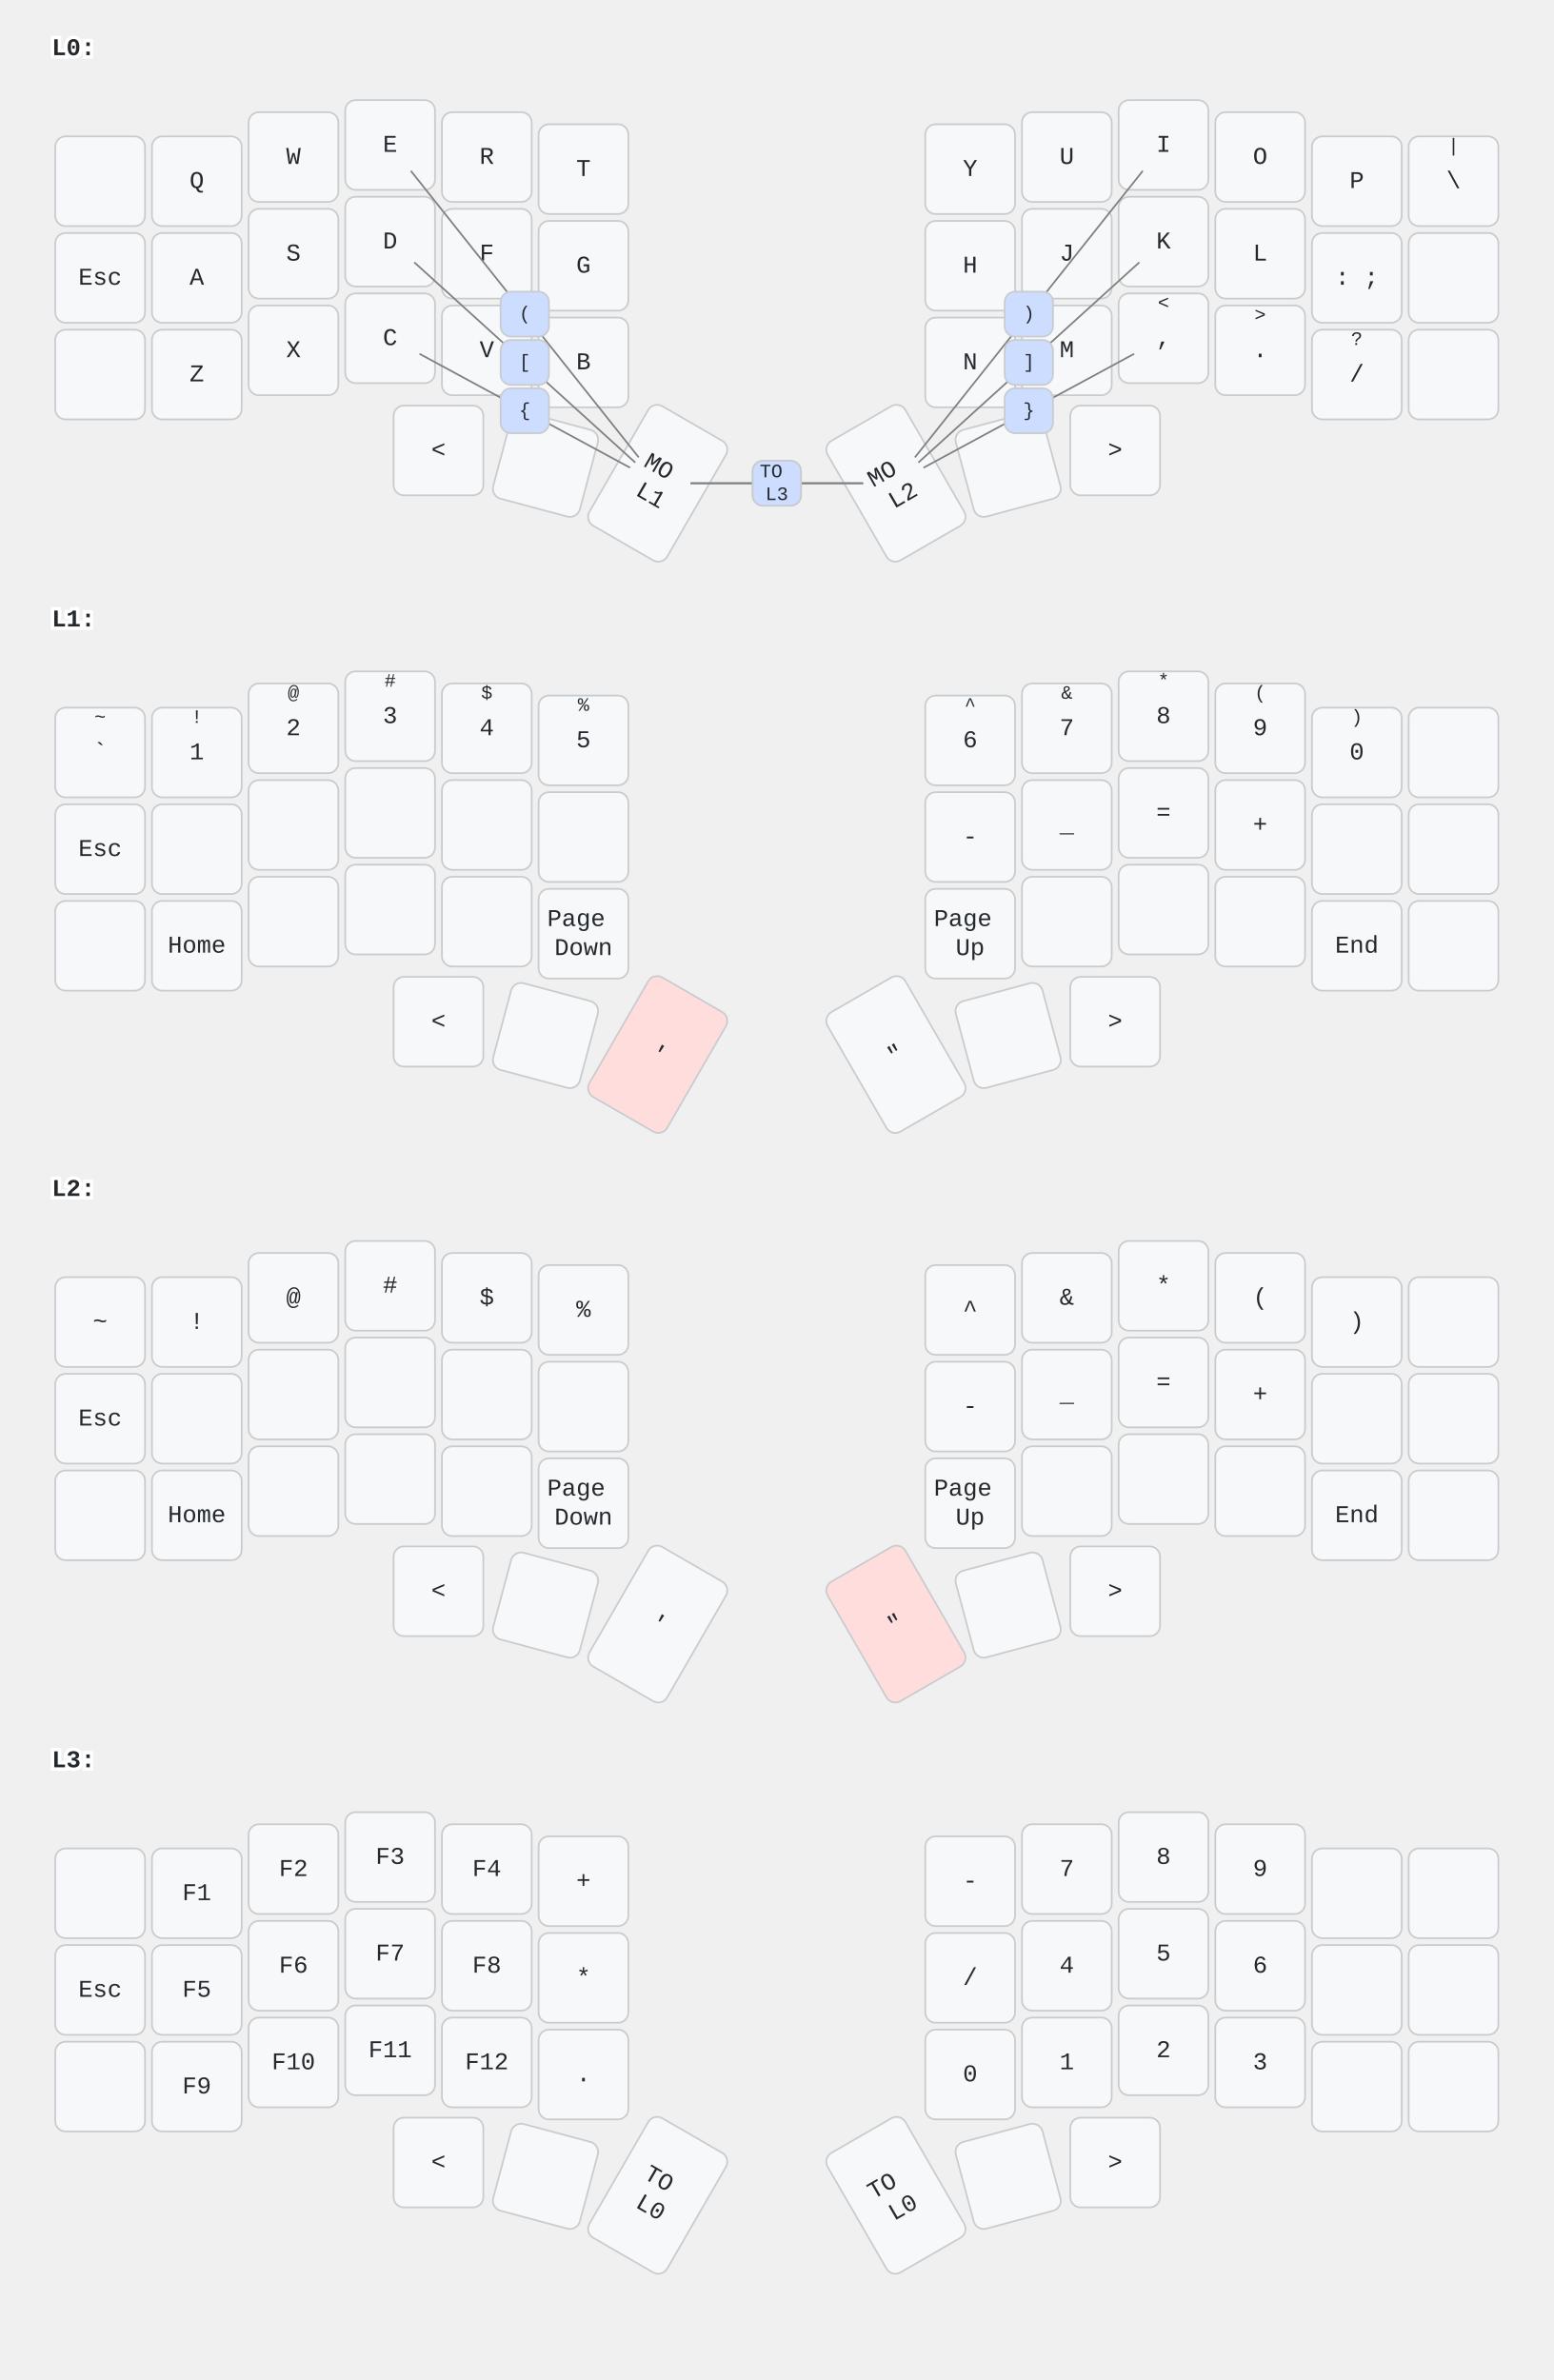
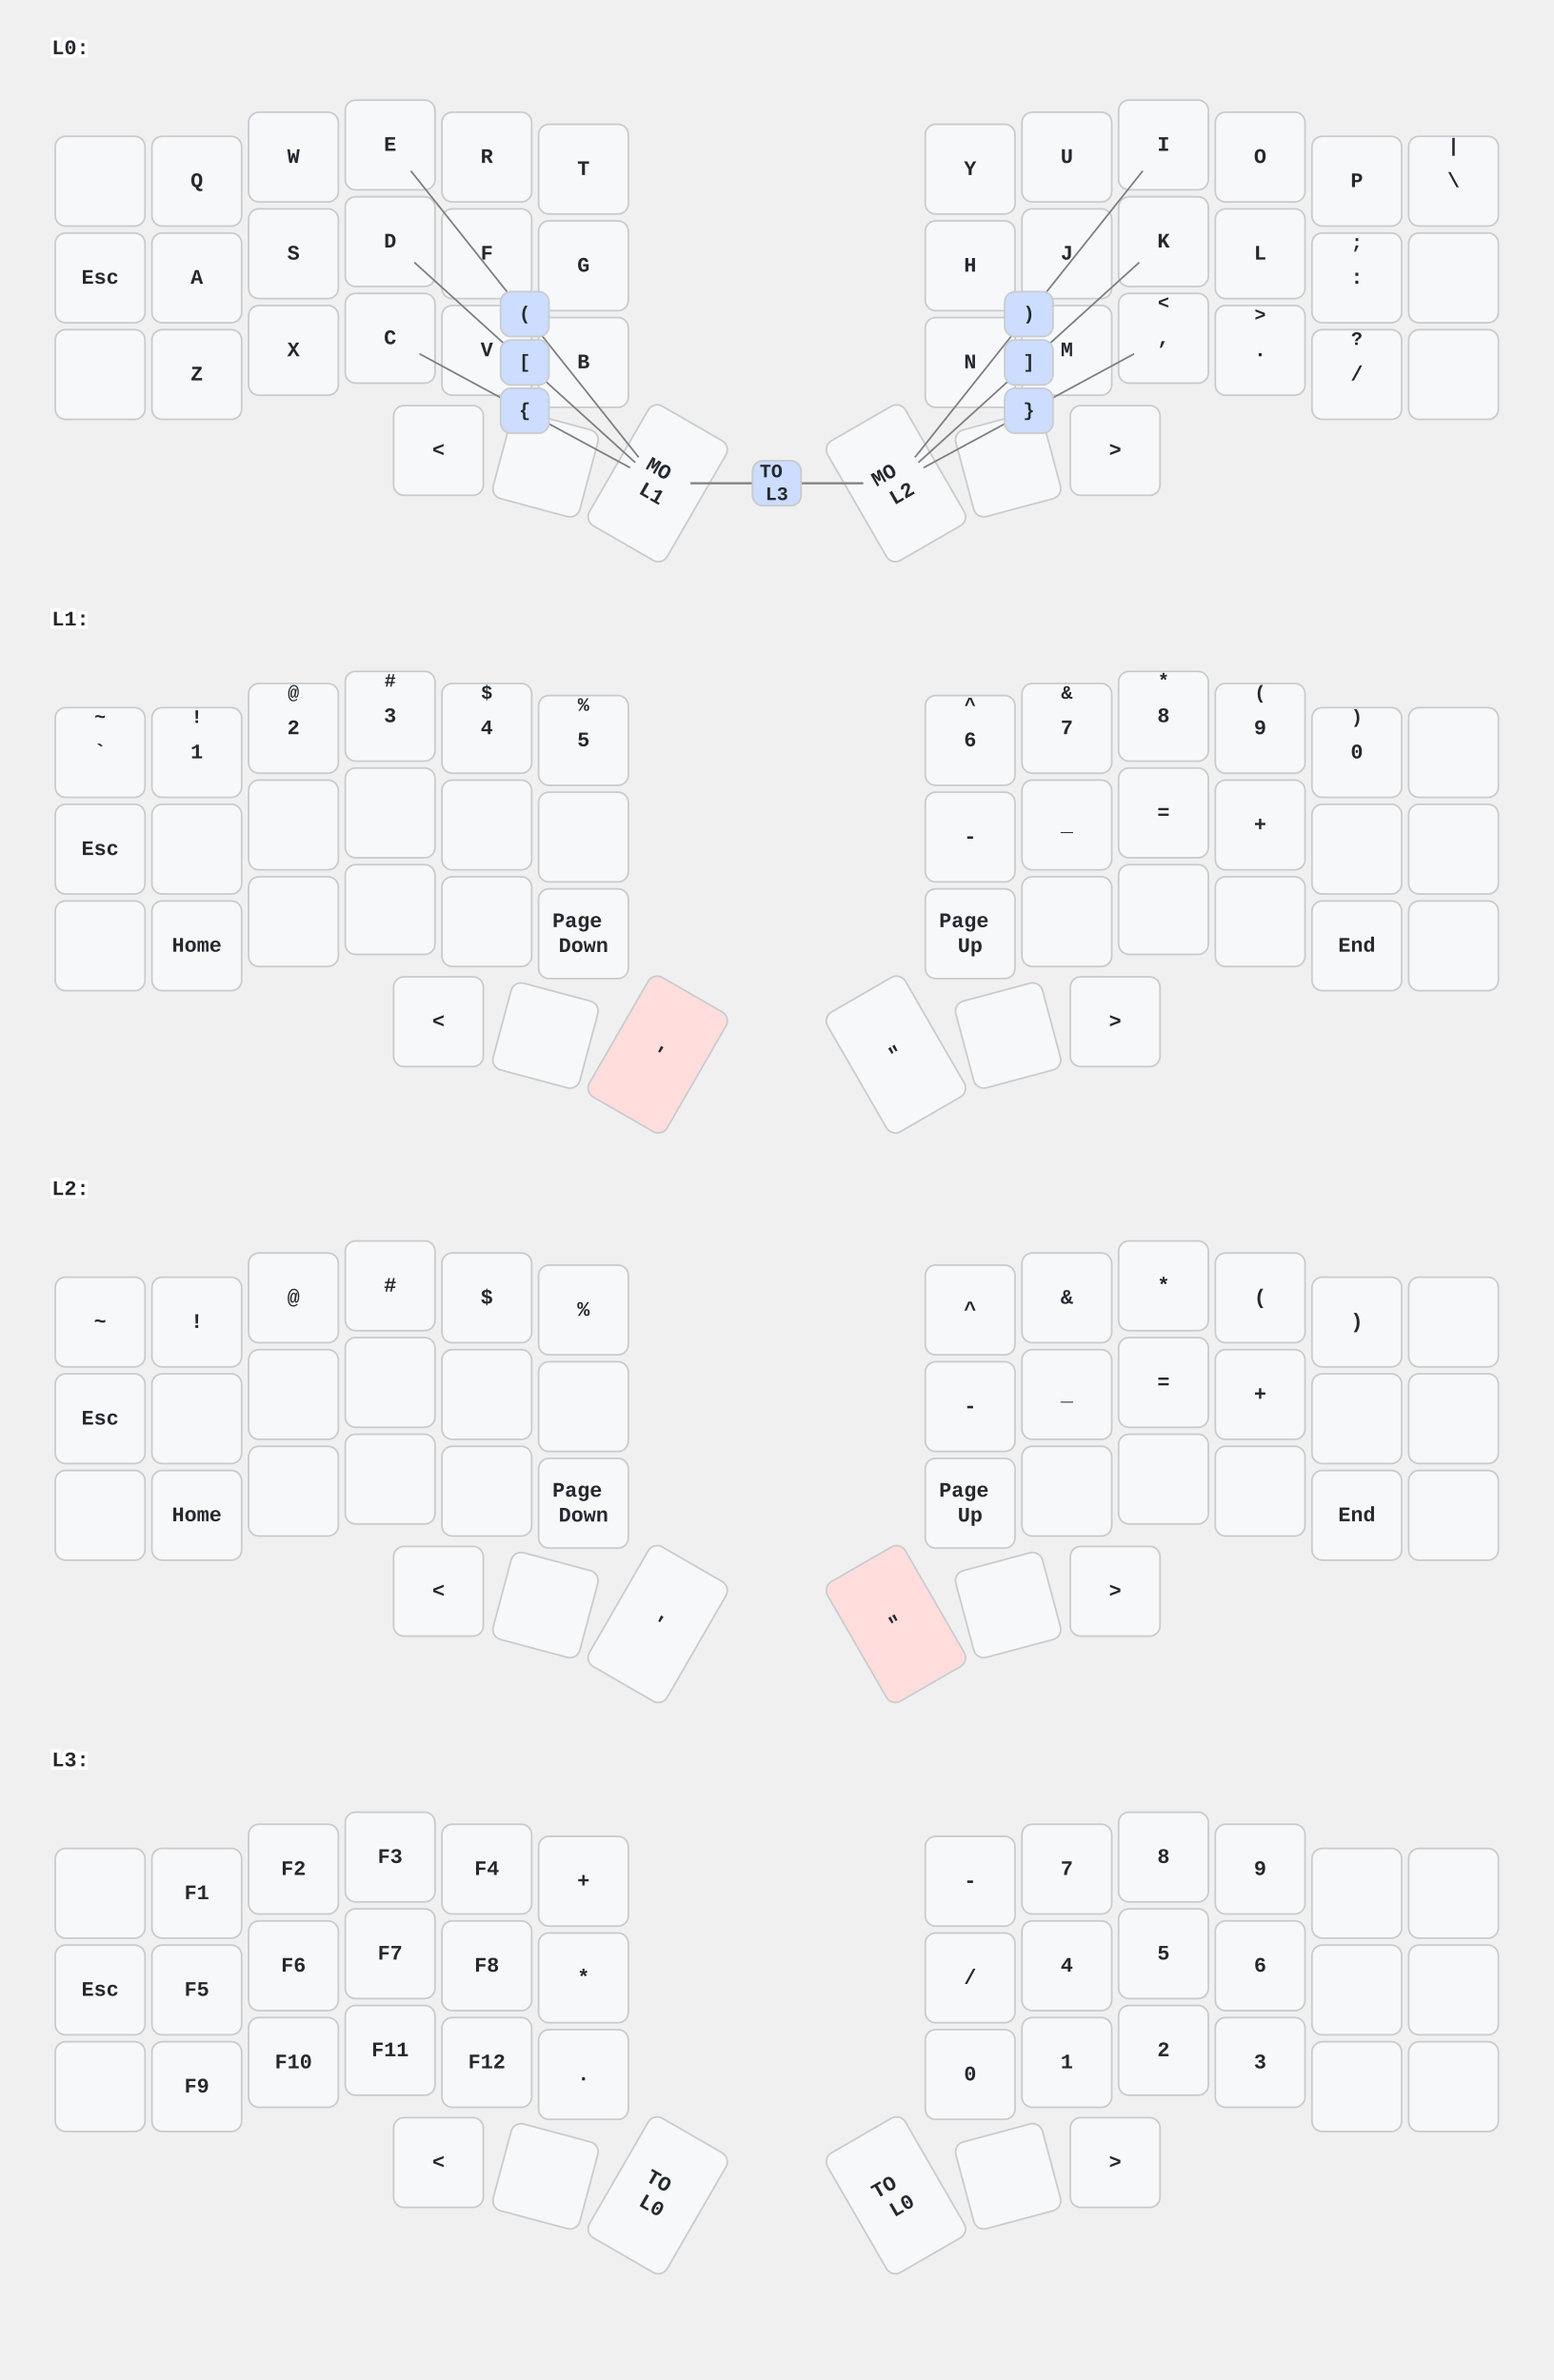
<svg xmlns="http://www.w3.org/2000/svg" xmlns:xlink="http://www.w3.org/1999/xlink" width="900" height="1379" viewBox="0 0 900 1379" class="keymap">
  <defs>/* start glyphs */
<svg id="mdi.apple-keyboard-command">
      <svg viewBox="0 0 24 24">
        <path d="M6,2A4,4 0 0,1 10,6V8H14V6A4,4 0 0,1 18,2A4,4 0 0,1 22,6A4,4 0 0,1 18,10H16V14H18A4,4 0 0,1 22,18A4,4 0 0,1 18,22A4,4 0 0,1 14,18V16H10V18A4,4 0 0,1 6,22A4,4 0 0,1 2,18A4,4 0 0,1 6,14H8V10H6A4,4 0 0,1 2,6A4,4 0 0,1 6,2M16,18A2,2 0 0,0 18,20A2,2 0 0,0 20,18A2,2 0 0,0 18,16H16V18M14,10H10V14H14V10M6,16A2,2 0 0,0 4,18A2,2 0 0,0 6,20A2,2 0 0,0 8,18V16H6M8,6A2,2 0 0,0 6,4A2,2 0 0,0 4,6A2,2 0 0,0 6,8H8V6M18,8A2,2 0 0,0 20,6A2,2 0 0,0 18,4A2,2 0 0,0 16,6V8H18Z" />
      </svg>
    </svg>
    <svg id="mdi.apple-keyboard-control">
      <svg viewBox="0 0 24 24">
        <path d="M19.78,11.78L18.36,13.19L12,6.83L5.64,13.19L4.22,11.78L12,4L19.78,11.78Z" />
      </svg>
    </svg>
    <svg id="mdi.apple-keyboard-option">
      <svg viewBox="0 0 24 24">
        <path d="M3,4H9.11L16.15,18H21V20H14.88L7.84,6H3V4M14,4H21V6H14V4Z" />
      </svg>
    </svg>
    <svg id="mdi.apple-keyboard-shift">
      <svg viewBox="0 0 24 24">
        <path d="M15,18V12H17.17L12,6.83L6.83,12H9V18H15M12,4L22,14H17V20H7V14H2L12,4Z" />
      </svg>
    </svg>
    <svg id="mdi.arrow-down">
      <svg viewBox="0 0 24 24">
        <path d="M11,4H13V16L18.5,10.5L19.92,11.92L12,19.84L4.08,11.92L5.5,10.5L11,16V4Z" />
      </svg>
    </svg>
    <svg id="mdi.arrow-left">
      <svg viewBox="0 0 24 24">
        <path d="M20,11V13H8L13.5,18.5L12.08,19.92L4.16,12L12.08,4.08L13.5,5.5L8,11H20Z" />
      </svg>
    </svg>
    <svg id="mdi.arrow-right">
      <svg viewBox="0 0 24 24">
        <path d="M4,11V13H16L10.5,18.5L11.92,19.92L19.84,12L11.92,4.08L10.5,5.5L16,11H4Z" />
      </svg>
    </svg>
    <svg id="mdi.arrow-up">
      <svg viewBox="0 0 24 24">
        <path d="M13,20H11V8L5.5,13.5L4.08,12.08L12,4.16L19.92,12.08L18.5,13.5L13,8V20Z" />
      </svg>
    </svg>
    <svg id="mdi.backspace-outline">
      <svg viewBox="0 0 24 24">
        <path d="M19,15.59L17.59,17L14,13.41L10.41,17L9,15.59L12.59,12L9,8.41L10.41,7L14,10.59L17.59,7L19,8.41L15.41,12L19,15.59M22,3A2,2 0 0,1 24,5V19A2,2 0 0,1 22,21H7C6.31,21 5.77,20.64 5.41,20.11L0,12L5.41,3.88C5.77,3.35 6.31,3 7,3H22M22,5H7L2.28,12L7,19H22V5Z" />
      </svg>
    </svg>
    <svg id="mdi.keyboard-return">
      <svg viewBox="0 0 24 24">
        <path d="M19,7V11H5.83L9.41,7.41L8,6L2,12L8,18L9.41,16.58L5.83,13H21V7H19Z" />
      </svg>
    </svg>
    <svg id="mdi.keyboard-space">
      <svg viewBox="0 0 24 24">
        <path d="M3 15H5V19H19V15H21V19C21 20.1 20.1 21 19 21H5C3.9 21 3 20.1 3 19V15Z" />
      </svg>
    </svg>
    <svg id="mdi.keyboard-tab">
      <svg viewBox="0 0 24 24">
        <path d="M20,18H22V6H20M11.59,7.41L15.17,11H1V13H15.17L11.59,16.58L13,18L19,12L13,6L11.59,7.41Z" />
      </svg>
    </svg>
  </defs>/* end glyphs */
<style>/* inherit to force styles through use tags */
svg path {
    fill: inherit;
}

/* font and background color specifications */
svg.keymap {
    font-family: SFMono-Regular,Consolas,Liberation Mono,Menlo,monospace;
    font-size: 14px;
    font-kerning: normal;
    text-rendering: optimizeLegibility;
    fill: #24292e;
}

/* default key styling */
rect.key {
    fill: #f6f8fa;
}

rect.key, rect.combo {
    stroke: #c9cccf;
    stroke-width: 1;
}

/* default key side styling, only used is draw_key_sides is set */
rect.side {
    filter: brightness(90%);
}

/* color accent for combo boxes */
rect.combo, rect.combo-separate {
    fill: #cdf;
}

/* color accent for held keys */
rect.held, rect.combo.held {
    fill: #fdd;
}

/* color accent for ghost (optional) keys */
rect.ghost, rect.combo.ghost {
    stroke-dasharray: 4, 4;
    stroke-width: 2;
}

text {
    text-anchor: middle;
    dominant-baseline: middle;
}

/* styling for layer labels */
text.label {
    font-weight: bold;
    text-anchor: start;
    stroke: white;
    stroke-width: 4;
    paint-order: stroke;
}

/* styling for optional footer */
text.footer {
    text-anchor: end;
    dominant-baseline: auto;
    stroke: white;
    stroke-width: 4;
    paint-order: stroke;
}

/* styling for combo tap, and key non-tap label text */
text.combo, text.hold, text.shifted, text.left, text.right {
    font-size: 11px;
}

text.hold {
    text-anchor: middle;
    dominant-baseline: auto;
}

text.shifted {
    text-anchor: middle;
    dominant-baseline: hanging;
}

text.left {
    text-anchor: start;
}

text.right {
    text-anchor: end;
}

text.layer-activator {
    text-decoration: underline;
}

/* styling for hold/shifted label text in combo box */
text.combo.hold, text.combo.shifted, text.combo.left, text.combo.right {
    font-size: 8px;
}

/* lighter symbol for transparent keys */
text.trans {
    fill: #7b7e81;
}

/* styling for combo dendrons */
path.combo {
    stroke-width: 1;
    stroke: gray;
    fill: none;
}

/* Start Tabler Icons Cleanup */
/* cannot use height/width with glyphs */
.icon-tabler &gt; path {
    fill: inherit;
    stroke: inherit;
    stroke-width: 2;
}
/* hide tabler's default box */
.icon-tabler &gt; path[stroke="none"][fill="none"] {
    visibility: hidden;
}
/* End Tabler Icons Cleanup */

@media (prefers-color-scheme: dark) {
svg.keymap { fill: #d1d6db; }
rect.key { fill: #3f4750; }
rect.key, rect.combo { stroke: #60666c; }
rect.combo, rect.combo-separate { fill: #1f3d7a; }
rect.held, rect.combo.held { fill: #854747; }
text.label, text.footer { stroke: black; }
text.trans { fill: #7e8184; }
path.combo { stroke: #7f7f7f; }

}
- svg.keymap { background-color: #FFF; }</style>
+ /* For default styles, see: https://github.com/caksoylar/keymap-drawer/blob/main/keymap_drawer/config.py#L85 */
+ 
+ svg.keymap {
+   font-family: Ubuntu Mono, Inconsolata, Consolas, Liberation Mono, Menlo, monospace;
+   font-size: 12px;
+   font-weight: bold;
+   text-rendering: optimizeLegibility;
+   background-color: #FFF;
+ }
+ </style>
  <g transform="translate(30, 0)" class="layer-L0">
    <text x="0" y="28" class="label" id="L0">L0:</text>
    <g transform="translate(0, 56)">
      <g transform="translate(28, 49)" class="key keypos-0">
        <rect rx="6" ry="6" x="-26" y="-26" width="52" height="52" class="key" />
        <use href="#mdi.keyboard-tab" xlink:href="#mdi.keyboard-tab" x="-10" y="-10" height="20" width="20.0" class="key tap glyph mdi.keyboard-tab" />
      </g>
      <g transform="translate(84, 49)" class="key keypos-1">
        <rect rx="6" ry="6" x="-26" y="-26" width="52" height="52" class="key" />
        <text x="0" y="0" class="key tap">Q</text>
      </g>
      <g transform="translate(140, 35)" class="key keypos-2">
        <rect rx="6" ry="6" x="-26" y="-26" width="52" height="52" class="key" />
        <text x="0" y="0" class="key tap">W</text>
      </g>
      <g transform="translate(196, 28)" class="key keypos-3">
        <rect rx="6" ry="6" x="-26" y="-26" width="52" height="52" class="key" />
        <text x="0" y="0" class="key tap">E</text>
      </g>
      <g transform="translate(252, 35)" class="key keypos-4">
        <rect rx="6" ry="6" x="-26" y="-26" width="52" height="52" class="key" />
        <text x="0" y="0" class="key tap">R</text>
      </g>
      <g transform="translate(308, 42)" class="key keypos-5">
        <rect rx="6" ry="6" x="-26" y="-26" width="52" height="52" class="key" />
        <text x="0" y="0" class="key tap">T</text>
      </g>
      <g transform="translate(532, 42)" class="key keypos-6">
        <rect rx="6" ry="6" x="-26" y="-26" width="52" height="52" class="key" />
        <text x="0" y="0" class="key tap">Y</text>
      </g>
      <g transform="translate(588, 35)" class="key keypos-7">
        <rect rx="6" ry="6" x="-26" y="-26" width="52" height="52" class="key" />
        <text x="0" y="0" class="key tap">U</text>
      </g>
      <g transform="translate(644, 28)" class="key keypos-8">
        <rect rx="6" ry="6" x="-26" y="-26" width="52" height="52" class="key" />
        <text x="0" y="0" class="key tap">I</text>
      </g>
      <g transform="translate(700, 35)" class="key keypos-9">
        <rect rx="6" ry="6" x="-26" y="-26" width="52" height="52" class="key" />
        <text x="0" y="0" class="key tap">O</text>
      </g>
      <g transform="translate(756, 49)" class="key keypos-10">
        <rect rx="6" ry="6" x="-26" y="-26" width="52" height="52" class="key" />
        <text x="0" y="0" class="key tap">P</text>
      </g>
      <g transform="translate(812, 49)" class="key keypos-11">
        <rect rx="6" ry="6" x="-26" y="-26" width="52" height="52" class="key" />
        <text x="0" y="0" class="key tap">\</text>
        <text x="0" y="-23" class="key shifted">|</text>
      </g>
      <g transform="translate(28, 105)" class="key keypos-12">
        <rect rx="6" ry="6" x="-26" y="-26" width="52" height="52" class="key" />
        <text x="0" y="0" class="key tap">Esc</text>
      </g>
      <g transform="translate(84, 105)" class="key keypos-13">
        <rect rx="6" ry="6" x="-26" y="-26" width="52" height="52" class="key" />
        <text x="0" y="0" class="key tap">A</text>
        <use href="#mdi.apple-keyboard-option" xlink:href="#mdi.apple-keyboard-option" x="-6" y="11" height="12" width="12.0" class="key hold glyph mdi.apple-keyboard-option" />
      </g>
      <g transform="translate(140, 91)" class="key keypos-14">
        <rect rx="6" ry="6" x="-26" y="-26" width="52" height="52" class="key" />
        <text x="0" y="0" class="key tap">S</text>
        <use href="#mdi.apple-keyboard-command" xlink:href="#mdi.apple-keyboard-command" x="-6" y="11" height="12" width="12.0" class="key hold glyph mdi.apple-keyboard-command" />
      </g>
      <g transform="translate(196, 84)" class="key keypos-15">
        <rect rx="6" ry="6" x="-26" y="-26" width="52" height="52" class="key" />
        <text x="0" y="0" class="key tap">D</text>
        <use href="#mdi.apple-keyboard-control" xlink:href="#mdi.apple-keyboard-control" x="-6" y="11" height="12" width="12.0" class="key hold glyph mdi.apple-keyboard-control" />
      </g>
      <g transform="translate(252, 91)" class="key keypos-16">
        <rect rx="6" ry="6" x="-26" y="-26" width="52" height="52" class="key" />
        <text x="0" y="0" class="key tap">F</text>
        <use href="#mdi.apple-keyboard-shift" xlink:href="#mdi.apple-keyboard-shift" x="-6" y="11" height="12" width="12.0" class="key hold glyph mdi.apple-keyboard-shift" />
      </g>
      <g transform="translate(308, 98)" class="key keypos-17">
        <rect rx="6" ry="6" x="-26" y="-26" width="52" height="52" class="key" />
        <text x="0" y="0" class="key tap">G</text>
      </g>
      <g transform="translate(532, 98)" class="key keypos-18">
        <rect rx="6" ry="6" x="-26" y="-26" width="52" height="52" class="key" />
        <text x="0" y="0" class="key tap">H</text>
      </g>
      <g transform="translate(588, 91)" class="key keypos-19">
        <rect rx="6" ry="6" x="-26" y="-26" width="52" height="52" class="key" />
        <text x="0" y="0" class="key tap">J</text>
        <use href="#mdi.apple-keyboard-shift" xlink:href="#mdi.apple-keyboard-shift" x="-6" y="11" height="12" width="12.0" class="key hold glyph mdi.apple-keyboard-shift" />
      </g>
      <g transform="translate(644, 84)" class="key keypos-20">
        <rect rx="6" ry="6" x="-26" y="-26" width="52" height="52" class="key" />
        <text x="0" y="0" class="key tap">K</text>
        <use href="#mdi.apple-keyboard-control" xlink:href="#mdi.apple-keyboard-control" x="-6" y="11" height="12" width="12.0" class="key hold glyph mdi.apple-keyboard-control" />
      </g>
      <g transform="translate(700, 91)" class="key keypos-21">
        <rect rx="6" ry="6" x="-26" y="-26" width="52" height="52" class="key" />
        <text x="0" y="0" class="key tap">L</text>
        <use href="#mdi.apple-keyboard-command" xlink:href="#mdi.apple-keyboard-command" x="-6" y="11" height="12" width="12.0" class="key hold glyph mdi.apple-keyboard-command" />
      </g>
      <g transform="translate(756, 105)" class="key keypos-22">
        <rect rx="6" ry="6" x="-26" y="-26" width="52" height="52" class="key" />
-         <text x="0" y="0" class="key tap">: ;</text>
+         <text x="0" y="0" class="key tap">:</text>
        <use href="#mdi.apple-keyboard-option" xlink:href="#mdi.apple-keyboard-option" x="-6" y="11" height="12" width="12.0" class="key hold glyph mdi.apple-keyboard-option" />
+         <text x="0" y="-23" class="key shifted">;</text>
      </g>
      <g transform="translate(812, 105)" class="key keypos-23">
        <rect rx="6" ry="6" x="-26" y="-26" width="52" height="52" class="key" />
        <use href="#mdi.keyboard-return" xlink:href="#mdi.keyboard-return" x="-10" y="-10" height="20" width="20.0" class="key tap glyph mdi.keyboard-return" />
      </g>
      <g transform="translate(28, 161)" class="key keypos-24">
        <rect rx="6" ry="6" x="-26" y="-26" width="52" height="52" class="key" />
      </g>
      <g transform="translate(84, 161)" class="key keypos-25">
        <rect rx="6" ry="6" x="-26" y="-26" width="52" height="52" class="key" />
        <text x="0" y="0" class="key tap">Z</text>
      </g>
      <g transform="translate(140, 147)" class="key keypos-26">
        <rect rx="6" ry="6" x="-26" y="-26" width="52" height="52" class="key" />
        <text x="0" y="0" class="key tap">X</text>
      </g>
      <g transform="translate(196, 140)" class="key keypos-27">
        <rect rx="6" ry="6" x="-26" y="-26" width="52" height="52" class="key" />
        <text x="0" y="0" class="key tap">C</text>
      </g>
      <g transform="translate(252, 147)" class="key keypos-28">
        <rect rx="6" ry="6" x="-26" y="-26" width="52" height="52" class="key" />
        <text x="0" y="0" class="key tap">V</text>
      </g>
      <g transform="translate(308, 154)" class="key keypos-29">
        <rect rx="6" ry="6" x="-26" y="-26" width="52" height="52" class="key" />
        <text x="0" y="0" class="key tap">B</text>
      </g>
      <g transform="translate(532, 154)" class="key keypos-30">
        <rect rx="6" ry="6" x="-26" y="-26" width="52" height="52" class="key" />
        <text x="0" y="0" class="key tap">N</text>
      </g>
      <g transform="translate(588, 147)" class="key keypos-31">
        <rect rx="6" ry="6" x="-26" y="-26" width="52" height="52" class="key" />
        <text x="0" y="0" class="key tap">M</text>
      </g>
      <g transform="translate(644, 140)" class="key keypos-32">
        <rect rx="6" ry="6" x="-26" y="-26" width="52" height="52" class="key" />
        <text x="0" y="0" class="key tap">,</text>
        <text x="0" y="-23" class="key shifted">&lt;</text>
      </g>
      <g transform="translate(700, 147)" class="key keypos-33">
        <rect rx="6" ry="6" x="-26" y="-26" width="52" height="52" class="key" />
        <text x="0" y="0" class="key tap">.</text>
        <text x="0" y="-23" class="key shifted">&gt;</text>
      </g>
      <g transform="translate(756, 161)" class="key keypos-34">
        <rect rx="6" ry="6" x="-26" y="-26" width="52" height="52" class="key" />
        <text x="0" y="0" class="key tap">/</text>
        <text x="0" y="-23" class="key shifted">?</text>
      </g>
      <g transform="translate(812, 161)" class="key keypos-35">
        <rect rx="6" ry="6" x="-26" y="-26" width="52" height="52" class="key" />
      </g>
      <g transform="translate(224, 205)" class="key keypos-36">
        <rect rx="6" ry="6" x="-26" y="-26" width="52" height="52" class="key" />
        <text x="0" y="0" class="key tap">&lt;</text>
      </g>
      <g transform="translate(286, 213) rotate(15.0)" class="key keypos-37">
        <rect rx="6" ry="6" x="-26" y="-26" width="52" height="52" class="key" />
        <use href="#mdi.keyboard-space" xlink:href="#mdi.keyboard-space" x="-10" y="-10" height="20" width="20.0" class="key tap glyph mdi.keyboard-space" />
      </g>
      <g transform="translate(351, 224) rotate(30.0)" class="key keypos-38">
        <rect rx="6" ry="6" x="-26" y="-40" width="52" height="80" class="key" />
        <text x="0" y="0" class="key tap">
          <tspan x="0" dy="-0.6em">MO</tspan>
          <tspan x="0" dy="1.2em">L1</tspan>
        </text>
      </g>
      <g transform="translate(489, 224) rotate(-30.0)" class="key keypos-39">
        <rect rx="6" ry="6" x="-26" y="-40" width="52" height="80" class="key" />
        <text x="0" y="0" class="key tap">
          <tspan x="0" dy="-0.6em">MO</tspan>
          <tspan x="0" dy="1.2em">L2</tspan>
        </text>
      </g>
      <g transform="translate(554, 213) rotate(-15.0)" class="key keypos-40">
        <rect rx="6" ry="6" x="-26" y="-26" width="52" height="52" class="key" />
        <use href="#mdi.backspace-outline" xlink:href="#mdi.backspace-outline" x="-10" y="-10" height="20" width="20.0" class="key tap glyph mdi.backspace-outline" />
      </g>
      <g transform="translate(616, 205)" class="key keypos-41">
        <rect rx="6" ry="6" x="-26" y="-26" width="52" height="52" class="key" />
        <text x="0" y="0" class="key tap">&gt;</text>
      </g>
      <g class="combo combopos-0">
        <path d="M420,224 l-50,0" class="combo" />
        <path d="M420,224 l50,0" class="combo" />
        <rect rx="6" ry="6" x="406" y="211" width="28" height="26" class="combo" />
        <text x="420" y="224" class="combo tap">
          <tspan x="420" dy="-0.6em">TO</tspan>
          <tspan x="420" dy="1.2em">L3</tspan>
        </text>
      </g>
      <g class="combo combopos-1">
        <path d="M274,126 l-66,-83" class="combo" />
        <path d="M274,126 l66,83" class="combo" />
        <rect rx="6" ry="6" x="260" y="113" width="28" height="26" class="combo" />
        <text x="274" y="126" class="combo tap">(</text>
      </g>
      <g class="combo combopos-2">
        <path d="M274,154 l-64,-58" class="combo" />
        <path d="M274,154 l64,58" class="combo" />
        <rect rx="6" ry="6" x="260" y="141" width="28" height="26" class="combo" />
        <text x="274" y="154" class="combo tap">[</text>
      </g>
      <g class="combo combopos-3">
        <path d="M274,182 l-61,-33" class="combo" />
        <path d="M274,182 l61,33" class="combo" />
        <rect rx="6" ry="6" x="260" y="169" width="28" height="26" class="combo" />
        <text x="274" y="182" class="combo tap">{</text>
      </g>
      <g class="combo combopos-4">
        <path d="M566,126 l66,-83" class="combo" />
        <path d="M566,126 l-66,83" class="combo" />
        <rect rx="6" ry="6" x="552" y="113" width="28" height="26" class="combo" />
        <text x="566" y="126" class="combo tap">)</text>
      </g>
      <g class="combo combopos-5">
        <path d="M566,154 l64,-58" class="combo" />
        <path d="M566,154 l-64,58" class="combo" />
        <rect rx="6" ry="6" x="552" y="141" width="28" height="26" class="combo" />
        <text x="566" y="154" class="combo tap">]</text>
      </g>
      <g class="combo combopos-6">
        <path d="M566,182 l61,-33" class="combo" />
        <path d="M566,182 l-61,33" class="combo" />
        <rect rx="6" ry="6" x="552" y="169" width="28" height="26" class="combo" />
        <text x="566" y="182" class="combo tap">}</text>
      </g>
      <g class="combo combopos-7">
        <path d="M420,224 l-50,0" class="combo" />
        <path d="M420,224 l50,0" class="combo" />
        <rect rx="6" ry="6" x="406" y="211" width="28" height="26" class="combo" />
        <text x="420" y="224" class="combo tap">
          <tspan x="420" dy="-0.6em">TO</tspan>
          <tspan x="420" dy="1.2em">L3</tspan>
        </text>
      </g>
    </g>
  </g>
  <g transform="translate(30, 331)" class="layer-L1">
    <text x="0" y="28" class="label" id="L1">L1:</text>
    <g transform="translate(0, 56)">
      <g transform="translate(28, 49)" class="key keypos-0">
        <rect rx="6" ry="6" x="-26" y="-26" width="52" height="52" class="key" />
        <text x="0" y="0" class="key tap">`</text>
        <text x="0" y="-23" class="key shifted">~</text>
      </g>
      <g transform="translate(84, 49)" class="key keypos-1">
        <rect rx="6" ry="6" x="-26" y="-26" width="52" height="52" class="key" />
        <text x="0" y="0" class="key tap">1</text>
        <text x="0" y="-23" class="key shifted">!</text>
      </g>
      <g transform="translate(140, 35)" class="key keypos-2">
        <rect rx="6" ry="6" x="-26" y="-26" width="52" height="52" class="key" />
        <text x="0" y="0" class="key tap">2</text>
        <text x="0" y="-23" class="key shifted">@</text>
      </g>
      <g transform="translate(196, 28)" class="key keypos-3">
        <rect rx="6" ry="6" x="-26" y="-26" width="52" height="52" class="key" />
        <text x="0" y="0" class="key tap">3</text>
        <text x="0" y="-23" class="key shifted">#</text>
      </g>
      <g transform="translate(252, 35)" class="key keypos-4">
        <rect rx="6" ry="6" x="-26" y="-26" width="52" height="52" class="key" />
        <text x="0" y="0" class="key tap">4</text>
        <text x="0" y="-23" class="key shifted">$</text>
      </g>
      <g transform="translate(308, 42)" class="key keypos-5">
        <rect rx="6" ry="6" x="-26" y="-26" width="52" height="52" class="key" />
        <text x="0" y="0" class="key tap">5</text>
        <text x="0" y="-23" class="key shifted">%</text>
      </g>
      <g transform="translate(532, 42)" class="key keypos-6">
        <rect rx="6" ry="6" x="-26" y="-26" width="52" height="52" class="key" />
        <text x="0" y="0" class="key tap">6</text>
        <text x="0" y="-23" class="key shifted">^</text>
      </g>
      <g transform="translate(588, 35)" class="key keypos-7">
        <rect rx="6" ry="6" x="-26" y="-26" width="52" height="52" class="key" />
        <text x="0" y="0" class="key tap">7</text>
        <text x="0" y="-23" class="key shifted">&amp;</text>
      </g>
      <g transform="translate(644, 28)" class="key keypos-8">
        <rect rx="6" ry="6" x="-26" y="-26" width="52" height="52" class="key" />
        <text x="0" y="0" class="key tap">8</text>
        <text x="0" y="-23" class="key shifted">*</text>
      </g>
      <g transform="translate(700, 35)" class="key keypos-9">
        <rect rx="6" ry="6" x="-26" y="-26" width="52" height="52" class="key" />
        <text x="0" y="0" class="key tap">9</text>
        <text x="0" y="-23" class="key shifted">(</text>
      </g>
      <g transform="translate(756, 49)" class="key keypos-10">
        <rect rx="6" ry="6" x="-26" y="-26" width="52" height="52" class="key" />
        <text x="0" y="0" class="key tap">0</text>
        <text x="0" y="-23" class="key shifted">)</text>
      </g>
      <g transform="translate(812, 49)" class="key keypos-11">
        <rect rx="6" ry="6" x="-26" y="-26" width="52" height="52" class="key" />
      </g>
      <g transform="translate(28, 105)" class="key keypos-12">
        <rect rx="6" ry="6" x="-26" y="-26" width="52" height="52" class="key" />
        <text x="0" y="0" class="key tap">Esc</text>
      </g>
      <g transform="translate(84, 105)" class="key keypos-13">
        <rect rx="6" ry="6" x="-26" y="-26" width="52" height="52" class="key" />
      </g>
      <g transform="translate(140, 91)" class="key keypos-14">
        <rect rx="6" ry="6" x="-26" y="-26" width="52" height="52" class="key" />
        <use href="#mdi.arrow-left" xlink:href="#mdi.arrow-left" x="-10" y="-10" height="20" width="20.0" class="key tap glyph mdi.arrow-left" />
      </g>
      <g transform="translate(196, 84)" class="key keypos-15">
        <rect rx="6" ry="6" x="-26" y="-26" width="52" height="52" class="key" />
        <use href="#mdi.arrow-up" xlink:href="#mdi.arrow-up" x="-10" y="-10" height="20" width="20.0" class="key tap glyph mdi.arrow-up" />
      </g>
      <g transform="translate(252, 91)" class="key keypos-16">
        <rect rx="6" ry="6" x="-26" y="-26" width="52" height="52" class="key" />
        <use href="#mdi.arrow-right" xlink:href="#mdi.arrow-right" x="-10" y="-10" height="20" width="20.0" class="key tap glyph mdi.arrow-right" />
      </g>
      <g transform="translate(308, 98)" class="key keypos-17">
        <rect rx="6" ry="6" x="-26" y="-26" width="52" height="52" class="key" />
      </g>
      <g transform="translate(532, 98)" class="key keypos-18">
        <rect rx="6" ry="6" x="-26" y="-26" width="52" height="52" class="key" />
        <text x="0" y="0" class="key tap">-</text>
      </g>
      <g transform="translate(588, 91)" class="key keypos-19">
        <rect rx="6" ry="6" x="-26" y="-26" width="52" height="52" class="key" />
        <text x="0" y="0" class="key tap">_</text>
      </g>
      <g transform="translate(644, 84)" class="key keypos-20">
        <rect rx="6" ry="6" x="-26" y="-26" width="52" height="52" class="key" />
        <text x="0" y="0" class="key tap">=</text>
      </g>
      <g transform="translate(700, 91)" class="key keypos-21">
        <rect rx="6" ry="6" x="-26" y="-26" width="52" height="52" class="key" />
        <text x="0" y="0" class="key tap">+</text>
      </g>
      <g transform="translate(756, 105)" class="key keypos-22">
        <rect rx="6" ry="6" x="-26" y="-26" width="52" height="52" class="key" />
      </g>
      <g transform="translate(812, 105)" class="key keypos-23">
        <rect rx="6" ry="6" x="-26" y="-26" width="52" height="52" class="key" />
        <use href="#mdi.keyboard-return" xlink:href="#mdi.keyboard-return" x="-10" y="-10" height="20" width="20.0" class="key tap glyph mdi.keyboard-return" />
      </g>
      <g transform="translate(28, 161)" class="key keypos-24">
        <rect rx="6" ry="6" x="-26" y="-26" width="52" height="52" class="key" />
      </g>
      <g transform="translate(84, 161)" class="key keypos-25">
        <rect rx="6" ry="6" x="-26" y="-26" width="52" height="52" class="key" />
        <text x="0" y="0" class="key tap">Home</text>
      </g>
      <g transform="translate(140, 147)" class="key keypos-26">
        <rect rx="6" ry="6" x="-26" y="-26" width="52" height="52" class="key" />
      </g>
      <g transform="translate(196, 140)" class="key keypos-27">
        <rect rx="6" ry="6" x="-26" y="-26" width="52" height="52" class="key" />
        <use href="#mdi.arrow-down" xlink:href="#mdi.arrow-down" x="-10" y="-10" height="20" width="20.0" class="key tap glyph mdi.arrow-down" />
      </g>
      <g transform="translate(252, 147)" class="key keypos-28">
        <rect rx="6" ry="6" x="-26" y="-26" width="52" height="52" class="key" />
      </g>
      <g transform="translate(308, 154)" class="key keypos-29">
        <rect rx="6" ry="6" x="-26" y="-26" width="52" height="52" class="key" />
        <text x="0" y="0" class="key tap">
          <tspan x="0" dy="-0.6em">Page</tspan>
          <tspan x="0" dy="1.2em">Down</tspan>
        </text>
      </g>
      <g transform="translate(532, 154)" class="key keypos-30">
        <rect rx="6" ry="6" x="-26" y="-26" width="52" height="52" class="key" />
        <text x="0" y="0" class="key tap">
          <tspan x="0" dy="-0.6em">Page</tspan>
          <tspan x="0" dy="1.2em">Up</tspan>
        </text>
      </g>
      <g transform="translate(588, 147)" class="key keypos-31">
        <rect rx="6" ry="6" x="-26" y="-26" width="52" height="52" class="key" />
      </g>
      <g transform="translate(644, 140)" class="key keypos-32">
        <rect rx="6" ry="6" x="-26" y="-26" width="52" height="52" class="key" />
      </g>
      <g transform="translate(700, 147)" class="key keypos-33">
        <rect rx="6" ry="6" x="-26" y="-26" width="52" height="52" class="key" />
      </g>
      <g transform="translate(756, 161)" class="key keypos-34">
        <rect rx="6" ry="6" x="-26" y="-26" width="52" height="52" class="key" />
        <text x="0" y="0" class="key tap">End</text>
      </g>
      <g transform="translate(812, 161)" class="key keypos-35">
        <rect rx="6" ry="6" x="-26" y="-26" width="52" height="52" class="key" />
      </g>
      <g transform="translate(224, 205)" class="key keypos-36">
        <rect rx="6" ry="6" x="-26" y="-26" width="52" height="52" class="key" />
        <text x="0" y="0" class="key tap">&lt;</text>
      </g>
      <g transform="translate(286, 213) rotate(15.0)" class="key keypos-37">
        <rect rx="6" ry="6" x="-26" y="-26" width="52" height="52" class="key" />
        <use href="#mdi.keyboard-space" xlink:href="#mdi.keyboard-space" x="-10" y="-10" height="20" width="20.0" class="key tap glyph mdi.keyboard-space" />
      </g>
      <g transform="translate(351, 224) rotate(30.0)" class="key held keypos-38">
        <rect rx="6" ry="6" x="-26" y="-40" width="52" height="80" class="key held" />
        <text x="0" y="0" class="key held tap">'</text>
      </g>
      <g transform="translate(489, 224) rotate(-30.0)" class="key keypos-39">
        <rect rx="6" ry="6" x="-26" y="-40" width="52" height="80" class="key" />
        <text x="0" y="0" class="key tap">"</text>
      </g>
      <g transform="translate(554, 213) rotate(-15.0)" class="key keypos-40">
        <rect rx="6" ry="6" x="-26" y="-26" width="52" height="52" class="key" />
        <use href="#mdi.backspace-outline" xlink:href="#mdi.backspace-outline" x="-10" y="-10" height="20" width="20.0" class="key tap glyph mdi.backspace-outline" />
      </g>
      <g transform="translate(616, 205)" class="key keypos-41">
        <rect rx="6" ry="6" x="-26" y="-26" width="52" height="52" class="key" />
        <text x="0" y="0" class="key tap">&gt;</text>
      </g>
    </g>
  </g>
  <g transform="translate(30, 661)" class="layer-L2">
    <text x="0" y="28" class="label" id="L2">L2:</text>
    <g transform="translate(0, 56)">
      <g transform="translate(28, 49)" class="key keypos-0">
        <rect rx="6" ry="6" x="-26" y="-26" width="52" height="52" class="key" />
        <text x="0" y="0" class="key tap">~</text>
      </g>
      <g transform="translate(84, 49)" class="key keypos-1">
        <rect rx="6" ry="6" x="-26" y="-26" width="52" height="52" class="key" />
        <text x="0" y="0" class="key tap">!</text>
      </g>
      <g transform="translate(140, 35)" class="key keypos-2">
        <rect rx="6" ry="6" x="-26" y="-26" width="52" height="52" class="key" />
        <text x="0" y="0" class="key tap">@</text>
      </g>
      <g transform="translate(196, 28)" class="key keypos-3">
        <rect rx="6" ry="6" x="-26" y="-26" width="52" height="52" class="key" />
        <text x="0" y="0" class="key tap">#</text>
      </g>
      <g transform="translate(252, 35)" class="key keypos-4">
        <rect rx="6" ry="6" x="-26" y="-26" width="52" height="52" class="key" />
        <text x="0" y="0" class="key tap">$</text>
      </g>
      <g transform="translate(308, 42)" class="key keypos-5">
        <rect rx="6" ry="6" x="-26" y="-26" width="52" height="52" class="key" />
        <text x="0" y="0" class="key tap">%</text>
      </g>
      <g transform="translate(532, 42)" class="key keypos-6">
        <rect rx="6" ry="6" x="-26" y="-26" width="52" height="52" class="key" />
        <text x="0" y="0" class="key tap">^</text>
      </g>
      <g transform="translate(588, 35)" class="key keypos-7">
        <rect rx="6" ry="6" x="-26" y="-26" width="52" height="52" class="key" />
        <text x="0" y="0" class="key tap">&amp;</text>
      </g>
      <g transform="translate(644, 28)" class="key keypos-8">
        <rect rx="6" ry="6" x="-26" y="-26" width="52" height="52" class="key" />
        <text x="0" y="0" class="key tap">*</text>
      </g>
      <g transform="translate(700, 35)" class="key keypos-9">
        <rect rx="6" ry="6" x="-26" y="-26" width="52" height="52" class="key" />
        <text x="0" y="0" class="key tap">(</text>
      </g>
      <g transform="translate(756, 49)" class="key keypos-10">
        <rect rx="6" ry="6" x="-26" y="-26" width="52" height="52" class="key" />
        <text x="0" y="0" class="key tap">)</text>
      </g>
      <g transform="translate(812, 49)" class="key keypos-11">
        <rect rx="6" ry="6" x="-26" y="-26" width="52" height="52" class="key" />
      </g>
      <g transform="translate(28, 105)" class="key keypos-12">
        <rect rx="6" ry="6" x="-26" y="-26" width="52" height="52" class="key" />
        <text x="0" y="0" class="key tap">Esc</text>
      </g>
      <g transform="translate(84, 105)" class="key keypos-13">
        <rect rx="6" ry="6" x="-26" y="-26" width="52" height="52" class="key" />
      </g>
      <g transform="translate(140, 91)" class="key keypos-14">
        <rect rx="6" ry="6" x="-26" y="-26" width="52" height="52" class="key" />
        <use href="#mdi.arrow-left" xlink:href="#mdi.arrow-left" x="-10" y="-10" height="20" width="20.0" class="key tap glyph mdi.arrow-left" />
      </g>
      <g transform="translate(196, 84)" class="key keypos-15">
        <rect rx="6" ry="6" x="-26" y="-26" width="52" height="52" class="key" />
        <use href="#mdi.arrow-up" xlink:href="#mdi.arrow-up" x="-10" y="-10" height="20" width="20.0" class="key tap glyph mdi.arrow-up" />
      </g>
      <g transform="translate(252, 91)" class="key keypos-16">
        <rect rx="6" ry="6" x="-26" y="-26" width="52" height="52" class="key" />
        <use href="#mdi.arrow-right" xlink:href="#mdi.arrow-right" x="-10" y="-10" height="20" width="20.0" class="key tap glyph mdi.arrow-right" />
      </g>
      <g transform="translate(308, 98)" class="key keypos-17">
        <rect rx="6" ry="6" x="-26" y="-26" width="52" height="52" class="key" />
      </g>
      <g transform="translate(532, 98)" class="key keypos-18">
        <rect rx="6" ry="6" x="-26" y="-26" width="52" height="52" class="key" />
        <text x="0" y="0" class="key tap">-</text>
      </g>
      <g transform="translate(588, 91)" class="key keypos-19">
        <rect rx="6" ry="6" x="-26" y="-26" width="52" height="52" class="key" />
        <text x="0" y="0" class="key tap">_</text>
      </g>
      <g transform="translate(644, 84)" class="key keypos-20">
        <rect rx="6" ry="6" x="-26" y="-26" width="52" height="52" class="key" />
        <text x="0" y="0" class="key tap">=</text>
      </g>
      <g transform="translate(700, 91)" class="key keypos-21">
        <rect rx="6" ry="6" x="-26" y="-26" width="52" height="52" class="key" />
        <text x="0" y="0" class="key tap">+</text>
      </g>
      <g transform="translate(756, 105)" class="key keypos-22">
        <rect rx="6" ry="6" x="-26" y="-26" width="52" height="52" class="key" />
      </g>
      <g transform="translate(812, 105)" class="key keypos-23">
        <rect rx="6" ry="6" x="-26" y="-26" width="52" height="52" class="key" />
        <use href="#mdi.keyboard-return" xlink:href="#mdi.keyboard-return" x="-10" y="-10" height="20" width="20.0" class="key tap glyph mdi.keyboard-return" />
      </g>
      <g transform="translate(28, 161)" class="key keypos-24">
        <rect rx="6" ry="6" x="-26" y="-26" width="52" height="52" class="key" />
      </g>
      <g transform="translate(84, 161)" class="key keypos-25">
        <rect rx="6" ry="6" x="-26" y="-26" width="52" height="52" class="key" />
        <text x="0" y="0" class="key tap">Home</text>
      </g>
      <g transform="translate(140, 147)" class="key keypos-26">
        <rect rx="6" ry="6" x="-26" y="-26" width="52" height="52" class="key" />
      </g>
      <g transform="translate(196, 140)" class="key keypos-27">
        <rect rx="6" ry="6" x="-26" y="-26" width="52" height="52" class="key" />
        <use href="#mdi.arrow-down" xlink:href="#mdi.arrow-down" x="-10" y="-10" height="20" width="20.0" class="key tap glyph mdi.arrow-down" />
      </g>
      <g transform="translate(252, 147)" class="key keypos-28">
        <rect rx="6" ry="6" x="-26" y="-26" width="52" height="52" class="key" />
      </g>
      <g transform="translate(308, 154)" class="key keypos-29">
        <rect rx="6" ry="6" x="-26" y="-26" width="52" height="52" class="key" />
        <text x="0" y="0" class="key tap">
          <tspan x="0" dy="-0.6em">Page</tspan>
          <tspan x="0" dy="1.2em">Down</tspan>
        </text>
      </g>
      <g transform="translate(532, 154)" class="key keypos-30">
        <rect rx="6" ry="6" x="-26" y="-26" width="52" height="52" class="key" />
        <text x="0" y="0" class="key tap">
          <tspan x="0" dy="-0.6em">Page</tspan>
          <tspan x="0" dy="1.2em">Up</tspan>
        </text>
      </g>
      <g transform="translate(588, 147)" class="key keypos-31">
        <rect rx="6" ry="6" x="-26" y="-26" width="52" height="52" class="key" />
      </g>
      <g transform="translate(644, 140)" class="key keypos-32">
        <rect rx="6" ry="6" x="-26" y="-26" width="52" height="52" class="key" />
      </g>
      <g transform="translate(700, 147)" class="key keypos-33">
        <rect rx="6" ry="6" x="-26" y="-26" width="52" height="52" class="key" />
      </g>
      <g transform="translate(756, 161)" class="key keypos-34">
        <rect rx="6" ry="6" x="-26" y="-26" width="52" height="52" class="key" />
        <text x="0" y="0" class="key tap">End</text>
      </g>
      <g transform="translate(812, 161)" class="key keypos-35">
        <rect rx="6" ry="6" x="-26" y="-26" width="52" height="52" class="key" />
      </g>
      <g transform="translate(224, 205)" class="key keypos-36">
        <rect rx="6" ry="6" x="-26" y="-26" width="52" height="52" class="key" />
        <text x="0" y="0" class="key tap">&lt;</text>
      </g>
      <g transform="translate(286, 213) rotate(15.0)" class="key keypos-37">
        <rect rx="6" ry="6" x="-26" y="-26" width="52" height="52" class="key" />
        <use href="#mdi.keyboard-space" xlink:href="#mdi.keyboard-space" x="-10" y="-10" height="20" width="20.0" class="key tap glyph mdi.keyboard-space" />
      </g>
      <g transform="translate(351, 224) rotate(30.0)" class="key keypos-38">
        <rect rx="6" ry="6" x="-26" y="-40" width="52" height="80" class="key" />
        <text x="0" y="0" class="key tap">'</text>
      </g>
      <g transform="translate(489, 224) rotate(-30.0)" class="key held keypos-39">
        <rect rx="6" ry="6" x="-26" y="-40" width="52" height="80" class="key held" />
        <text x="0" y="0" class="key held tap">"</text>
      </g>
      <g transform="translate(554, 213) rotate(-15.0)" class="key keypos-40">
        <rect rx="6" ry="6" x="-26" y="-26" width="52" height="52" class="key" />
        <use href="#mdi.backspace-outline" xlink:href="#mdi.backspace-outline" x="-10" y="-10" height="20" width="20.0" class="key tap glyph mdi.backspace-outline" />
      </g>
      <g transform="translate(616, 205)" class="key keypos-41">
        <rect rx="6" ry="6" x="-26" y="-26" width="52" height="52" class="key" />
        <text x="0" y="0" class="key tap">&gt;</text>
      </g>
    </g>
  </g>
  <g transform="translate(30, 992)" class="layer-L3">
    <text x="0" y="28" class="label" id="L3">L3:</text>
    <g transform="translate(0, 56)">
      <g transform="translate(28, 49)" class="key keypos-0">
        <rect rx="6" ry="6" x="-26" y="-26" width="52" height="52" class="key" />
      </g>
      <g transform="translate(84, 49)" class="key keypos-1">
        <rect rx="6" ry="6" x="-26" y="-26" width="52" height="52" class="key" />
        <text x="0" y="0" class="key tap">F1</text>
      </g>
      <g transform="translate(140, 35)" class="key keypos-2">
        <rect rx="6" ry="6" x="-26" y="-26" width="52" height="52" class="key" />
        <text x="0" y="0" class="key tap">F2</text>
      </g>
      <g transform="translate(196, 28)" class="key keypos-3">
        <rect rx="6" ry="6" x="-26" y="-26" width="52" height="52" class="key" />
        <text x="0" y="0" class="key tap">F3</text>
      </g>
      <g transform="translate(252, 35)" class="key keypos-4">
        <rect rx="6" ry="6" x="-26" y="-26" width="52" height="52" class="key" />
        <text x="0" y="0" class="key tap">F4</text>
      </g>
      <g transform="translate(308, 42)" class="key keypos-5">
        <rect rx="6" ry="6" x="-26" y="-26" width="52" height="52" class="key" />
        <text x="0" y="0" class="key tap">+</text>
      </g>
      <g transform="translate(532, 42)" class="key keypos-6">
        <rect rx="6" ry="6" x="-26" y="-26" width="52" height="52" class="key" />
        <text x="0" y="0" class="key tap">-</text>
      </g>
      <g transform="translate(588, 35)" class="key keypos-7">
        <rect rx="6" ry="6" x="-26" y="-26" width="52" height="52" class="key" />
        <text x="0" y="0" class="key tap">7</text>
      </g>
      <g transform="translate(644, 28)" class="key keypos-8">
        <rect rx="6" ry="6" x="-26" y="-26" width="52" height="52" class="key" />
        <text x="0" y="0" class="key tap">8</text>
      </g>
      <g transform="translate(700, 35)" class="key keypos-9">
        <rect rx="6" ry="6" x="-26" y="-26" width="52" height="52" class="key" />
        <text x="0" y="0" class="key tap">9</text>
      </g>
      <g transform="translate(756, 49)" class="key keypos-10">
        <rect rx="6" ry="6" x="-26" y="-26" width="52" height="52" class="key" />
      </g>
      <g transform="translate(812, 49)" class="key keypos-11">
        <rect rx="6" ry="6" x="-26" y="-26" width="52" height="52" class="key" />
      </g>
      <g transform="translate(28, 105)" class="key keypos-12">
        <rect rx="6" ry="6" x="-26" y="-26" width="52" height="52" class="key" />
        <text x="0" y="0" class="key tap">Esc</text>
      </g>
      <g transform="translate(84, 105)" class="key keypos-13">
        <rect rx="6" ry="6" x="-26" y="-26" width="52" height="52" class="key" />
        <text x="0" y="0" class="key tap">F5</text>
      </g>
      <g transform="translate(140, 91)" class="key keypos-14">
        <rect rx="6" ry="6" x="-26" y="-26" width="52" height="52" class="key" />
        <text x="0" y="0" class="key tap">F6</text>
      </g>
      <g transform="translate(196, 84)" class="key keypos-15">
        <rect rx="6" ry="6" x="-26" y="-26" width="52" height="52" class="key" />
        <text x="0" y="0" class="key tap">F7</text>
      </g>
      <g transform="translate(252, 91)" class="key keypos-16">
        <rect rx="6" ry="6" x="-26" y="-26" width="52" height="52" class="key" />
        <text x="0" y="0" class="key tap">F8</text>
      </g>
      <g transform="translate(308, 98)" class="key keypos-17">
        <rect rx="6" ry="6" x="-26" y="-26" width="52" height="52" class="key" />
        <text x="0" y="0" class="key tap">*</text>
      </g>
      <g transform="translate(532, 98)" class="key keypos-18">
        <rect rx="6" ry="6" x="-26" y="-26" width="52" height="52" class="key" />
        <text x="0" y="0" class="key tap">/</text>
      </g>
      <g transform="translate(588, 91)" class="key keypos-19">
        <rect rx="6" ry="6" x="-26" y="-26" width="52" height="52" class="key" />
        <text x="0" y="0" class="key tap">4</text>
      </g>
      <g transform="translate(644, 84)" class="key keypos-20">
        <rect rx="6" ry="6" x="-26" y="-26" width="52" height="52" class="key" />
        <text x="0" y="0" class="key tap">5</text>
      </g>
      <g transform="translate(700, 91)" class="key keypos-21">
        <rect rx="6" ry="6" x="-26" y="-26" width="52" height="52" class="key" />
        <text x="0" y="0" class="key tap">6</text>
      </g>
      <g transform="translate(756, 105)" class="key keypos-22">
        <rect rx="6" ry="6" x="-26" y="-26" width="52" height="52" class="key" />
      </g>
      <g transform="translate(812, 105)" class="key keypos-23">
        <rect rx="6" ry="6" x="-26" y="-26" width="52" height="52" class="key" />
        <use href="#mdi.keyboard-return" xlink:href="#mdi.keyboard-return" x="-10" y="-10" height="20" width="20.0" class="key tap glyph mdi.keyboard-return" />
      </g>
      <g transform="translate(28, 161)" class="key keypos-24">
        <rect rx="6" ry="6" x="-26" y="-26" width="52" height="52" class="key" />
      </g>
      <g transform="translate(84, 161)" class="key keypos-25">
        <rect rx="6" ry="6" x="-26" y="-26" width="52" height="52" class="key" />
        <text x="0" y="0" class="key tap">F9</text>
      </g>
      <g transform="translate(140, 147)" class="key keypos-26">
        <rect rx="6" ry="6" x="-26" y="-26" width="52" height="52" class="key" />
        <text x="0" y="0" class="key tap">F10</text>
      </g>
      <g transform="translate(196, 140)" class="key keypos-27">
        <rect rx="6" ry="6" x="-26" y="-26" width="52" height="52" class="key" />
        <text x="0" y="0" class="key tap">F11</text>
      </g>
      <g transform="translate(252, 147)" class="key keypos-28">
        <rect rx="6" ry="6" x="-26" y="-26" width="52" height="52" class="key" />
        <text x="0" y="0" class="key tap">F12</text>
      </g>
      <g transform="translate(308, 154)" class="key keypos-29">
        <rect rx="6" ry="6" x="-26" y="-26" width="52" height="52" class="key" />
        <text x="0" y="0" class="key tap">.</text>
      </g>
      <g transform="translate(532, 154)" class="key keypos-30">
        <rect rx="6" ry="6" x="-26" y="-26" width="52" height="52" class="key" />
        <text x="0" y="0" class="key tap">0</text>
      </g>
      <g transform="translate(588, 147)" class="key keypos-31">
        <rect rx="6" ry="6" x="-26" y="-26" width="52" height="52" class="key" />
        <text x="0" y="0" class="key tap">1</text>
      </g>
      <g transform="translate(644, 140)" class="key keypos-32">
        <rect rx="6" ry="6" x="-26" y="-26" width="52" height="52" class="key" />
        <text x="0" y="0" class="key tap">2</text>
      </g>
      <g transform="translate(700, 147)" class="key keypos-33">
        <rect rx="6" ry="6" x="-26" y="-26" width="52" height="52" class="key" />
        <text x="0" y="0" class="key tap">3</text>
      </g>
      <g transform="translate(756, 161)" class="key keypos-34">
        <rect rx="6" ry="6" x="-26" y="-26" width="52" height="52" class="key" />
      </g>
      <g transform="translate(812, 161)" class="key keypos-35">
        <rect rx="6" ry="6" x="-26" y="-26" width="52" height="52" class="key" />
      </g>
      <g transform="translate(224, 205)" class="key keypos-36">
        <rect rx="6" ry="6" x="-26" y="-26" width="52" height="52" class="key" />
        <text x="0" y="0" class="key tap">&lt;</text>
      </g>
      <g transform="translate(286, 213) rotate(15.0)" class="key keypos-37">
        <rect rx="6" ry="6" x="-26" y="-26" width="52" height="52" class="key" />
        <use href="#mdi.keyboard-space" xlink:href="#mdi.keyboard-space" x="-10" y="-10" height="20" width="20.0" class="key tap glyph mdi.keyboard-space" />
      </g>
      <g transform="translate(351, 224) rotate(30.0)" class="key keypos-38">
        <rect rx="6" ry="6" x="-26" y="-40" width="52" height="80" class="key" />
        <text x="0" y="0" class="key tap">
          <tspan x="0" dy="-0.6em">TO</tspan>
          <tspan x="0" dy="1.2em">L0</tspan>
        </text>
      </g>
      <g transform="translate(489, 224) rotate(-30.0)" class="key keypos-39">
        <rect rx="6" ry="6" x="-26" y="-40" width="52" height="80" class="key" />
        <text x="0" y="0" class="key tap">
          <tspan x="0" dy="-0.6em">TO</tspan>
          <tspan x="0" dy="1.2em">L0</tspan>
        </text>
      </g>
      <g transform="translate(554, 213) rotate(-15.0)" class="key keypos-40">
        <rect rx="6" ry="6" x="-26" y="-26" width="52" height="52" class="key" />
        <use href="#mdi.backspace-outline" xlink:href="#mdi.backspace-outline" x="-10" y="-10" height="20" width="20.0" class="key tap glyph mdi.backspace-outline" />
      </g>
      <g transform="translate(616, 205)" class="key keypos-41">
        <rect rx="6" ry="6" x="-26" y="-26" width="52" height="52" class="key" />
        <text x="0" y="0" class="key tap">&gt;</text>
      </g>
    </g>
  </g>
</svg>
